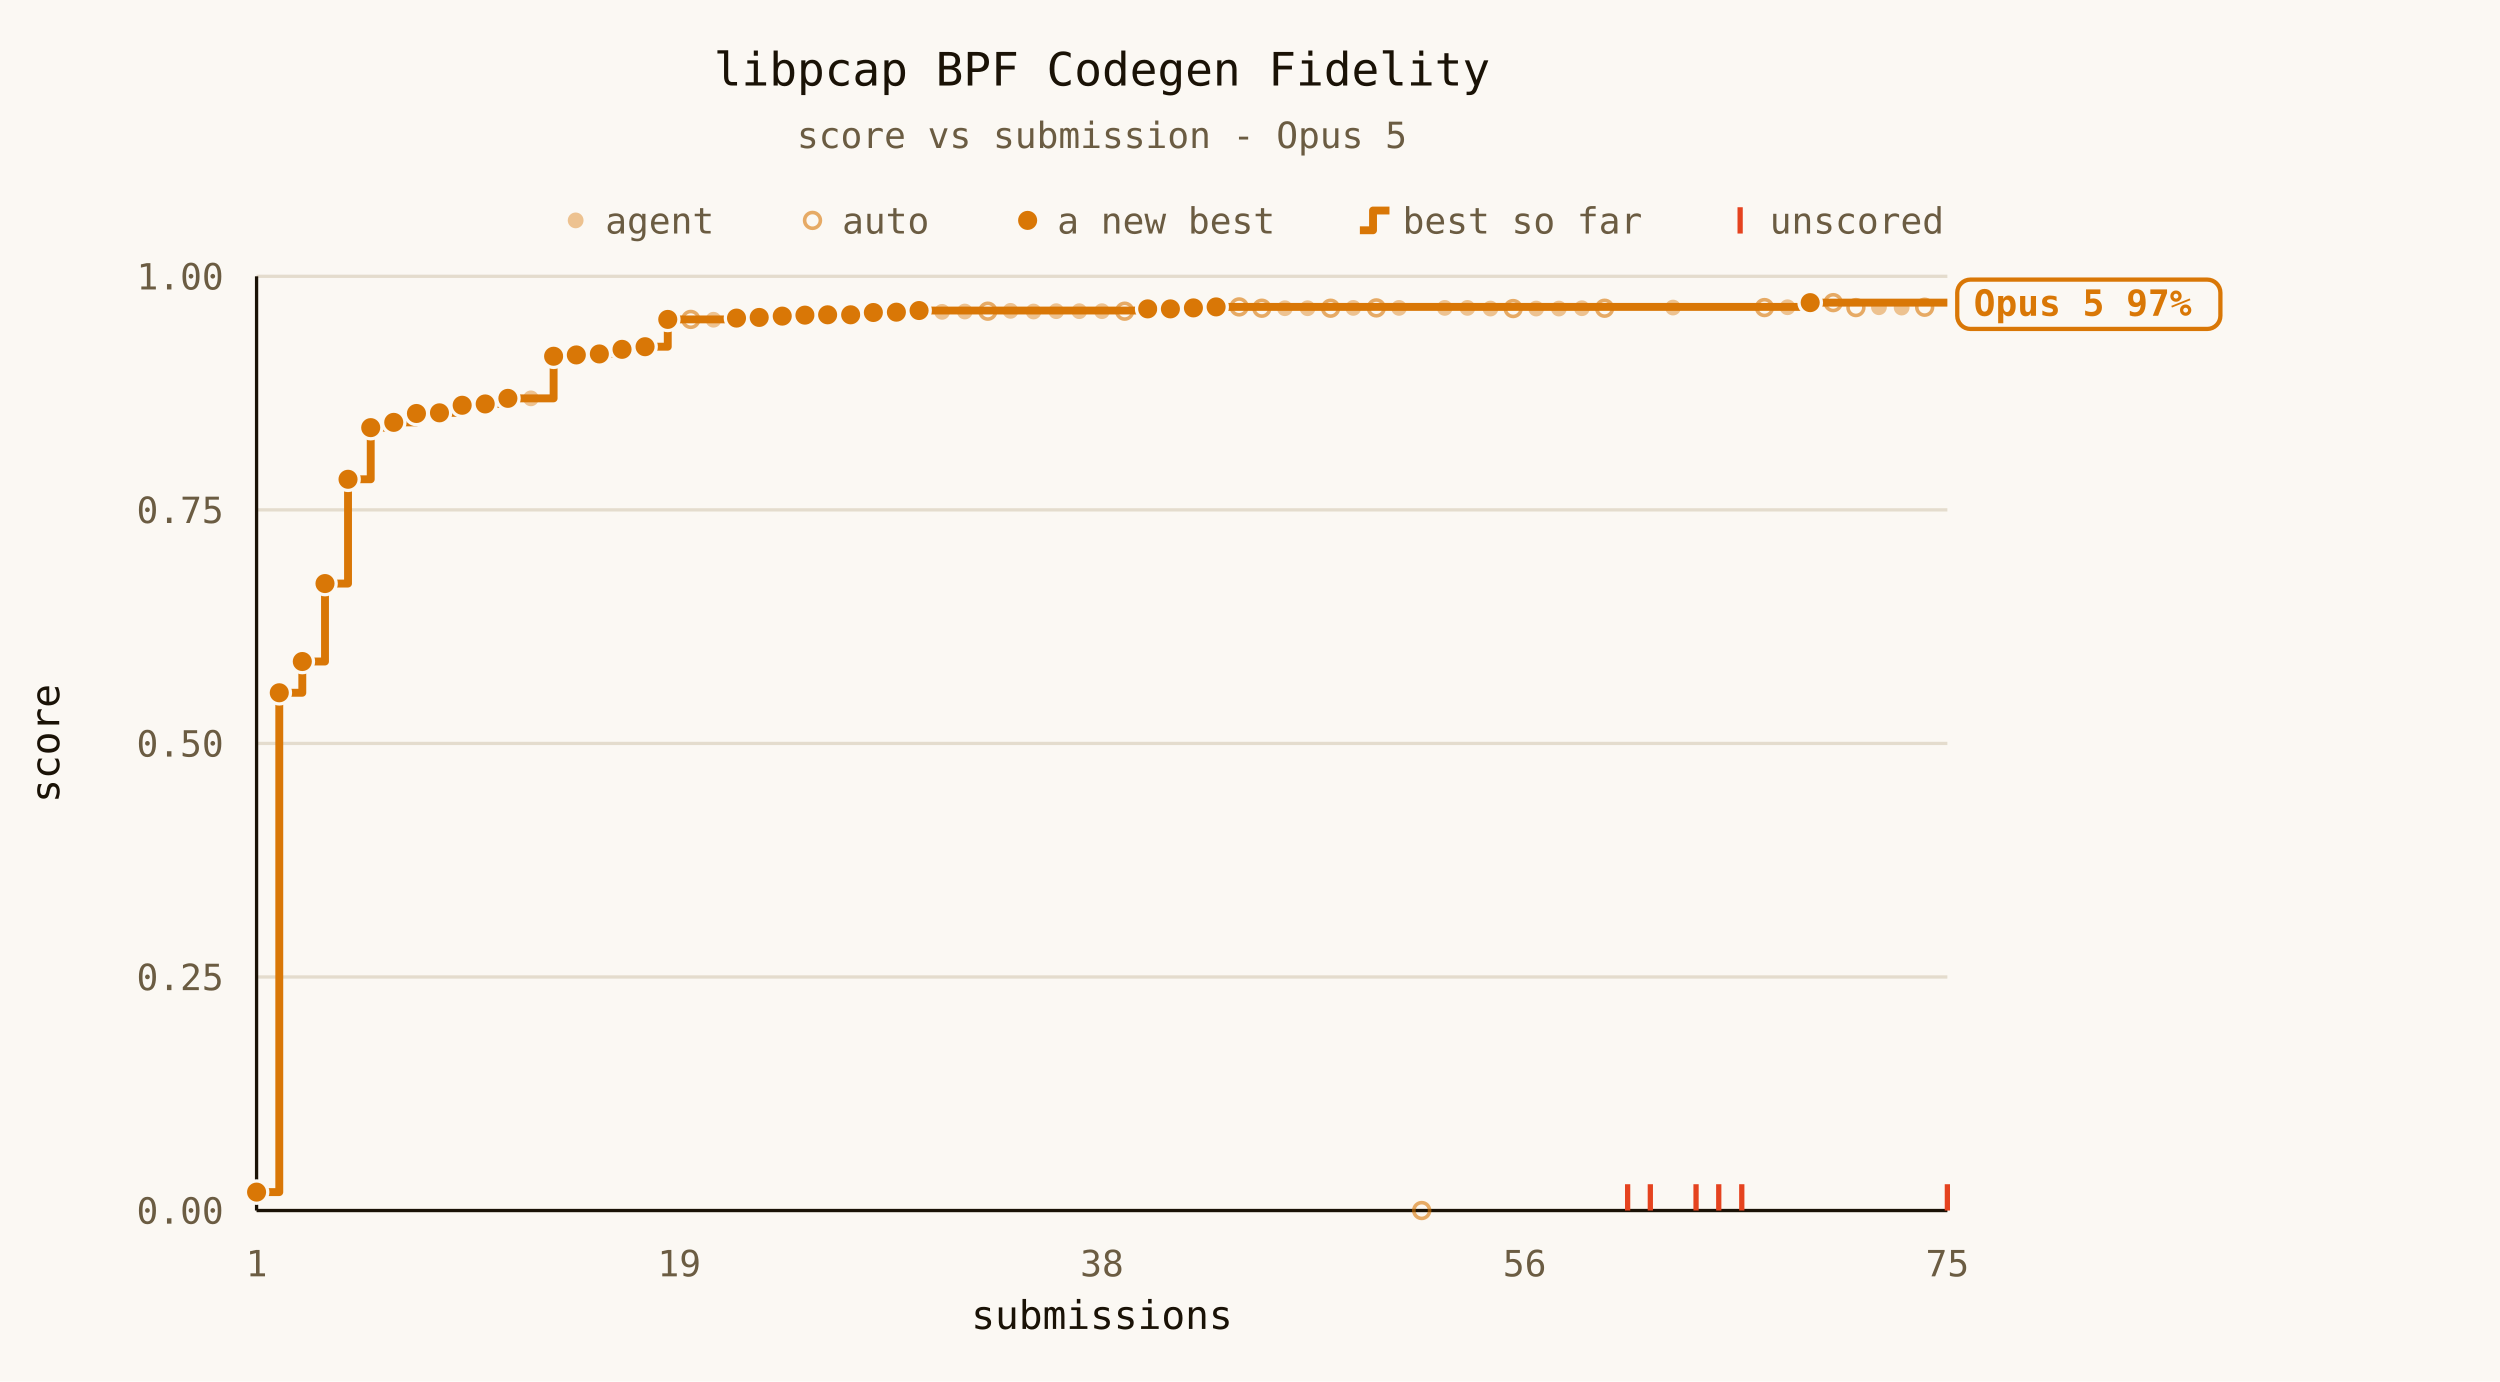
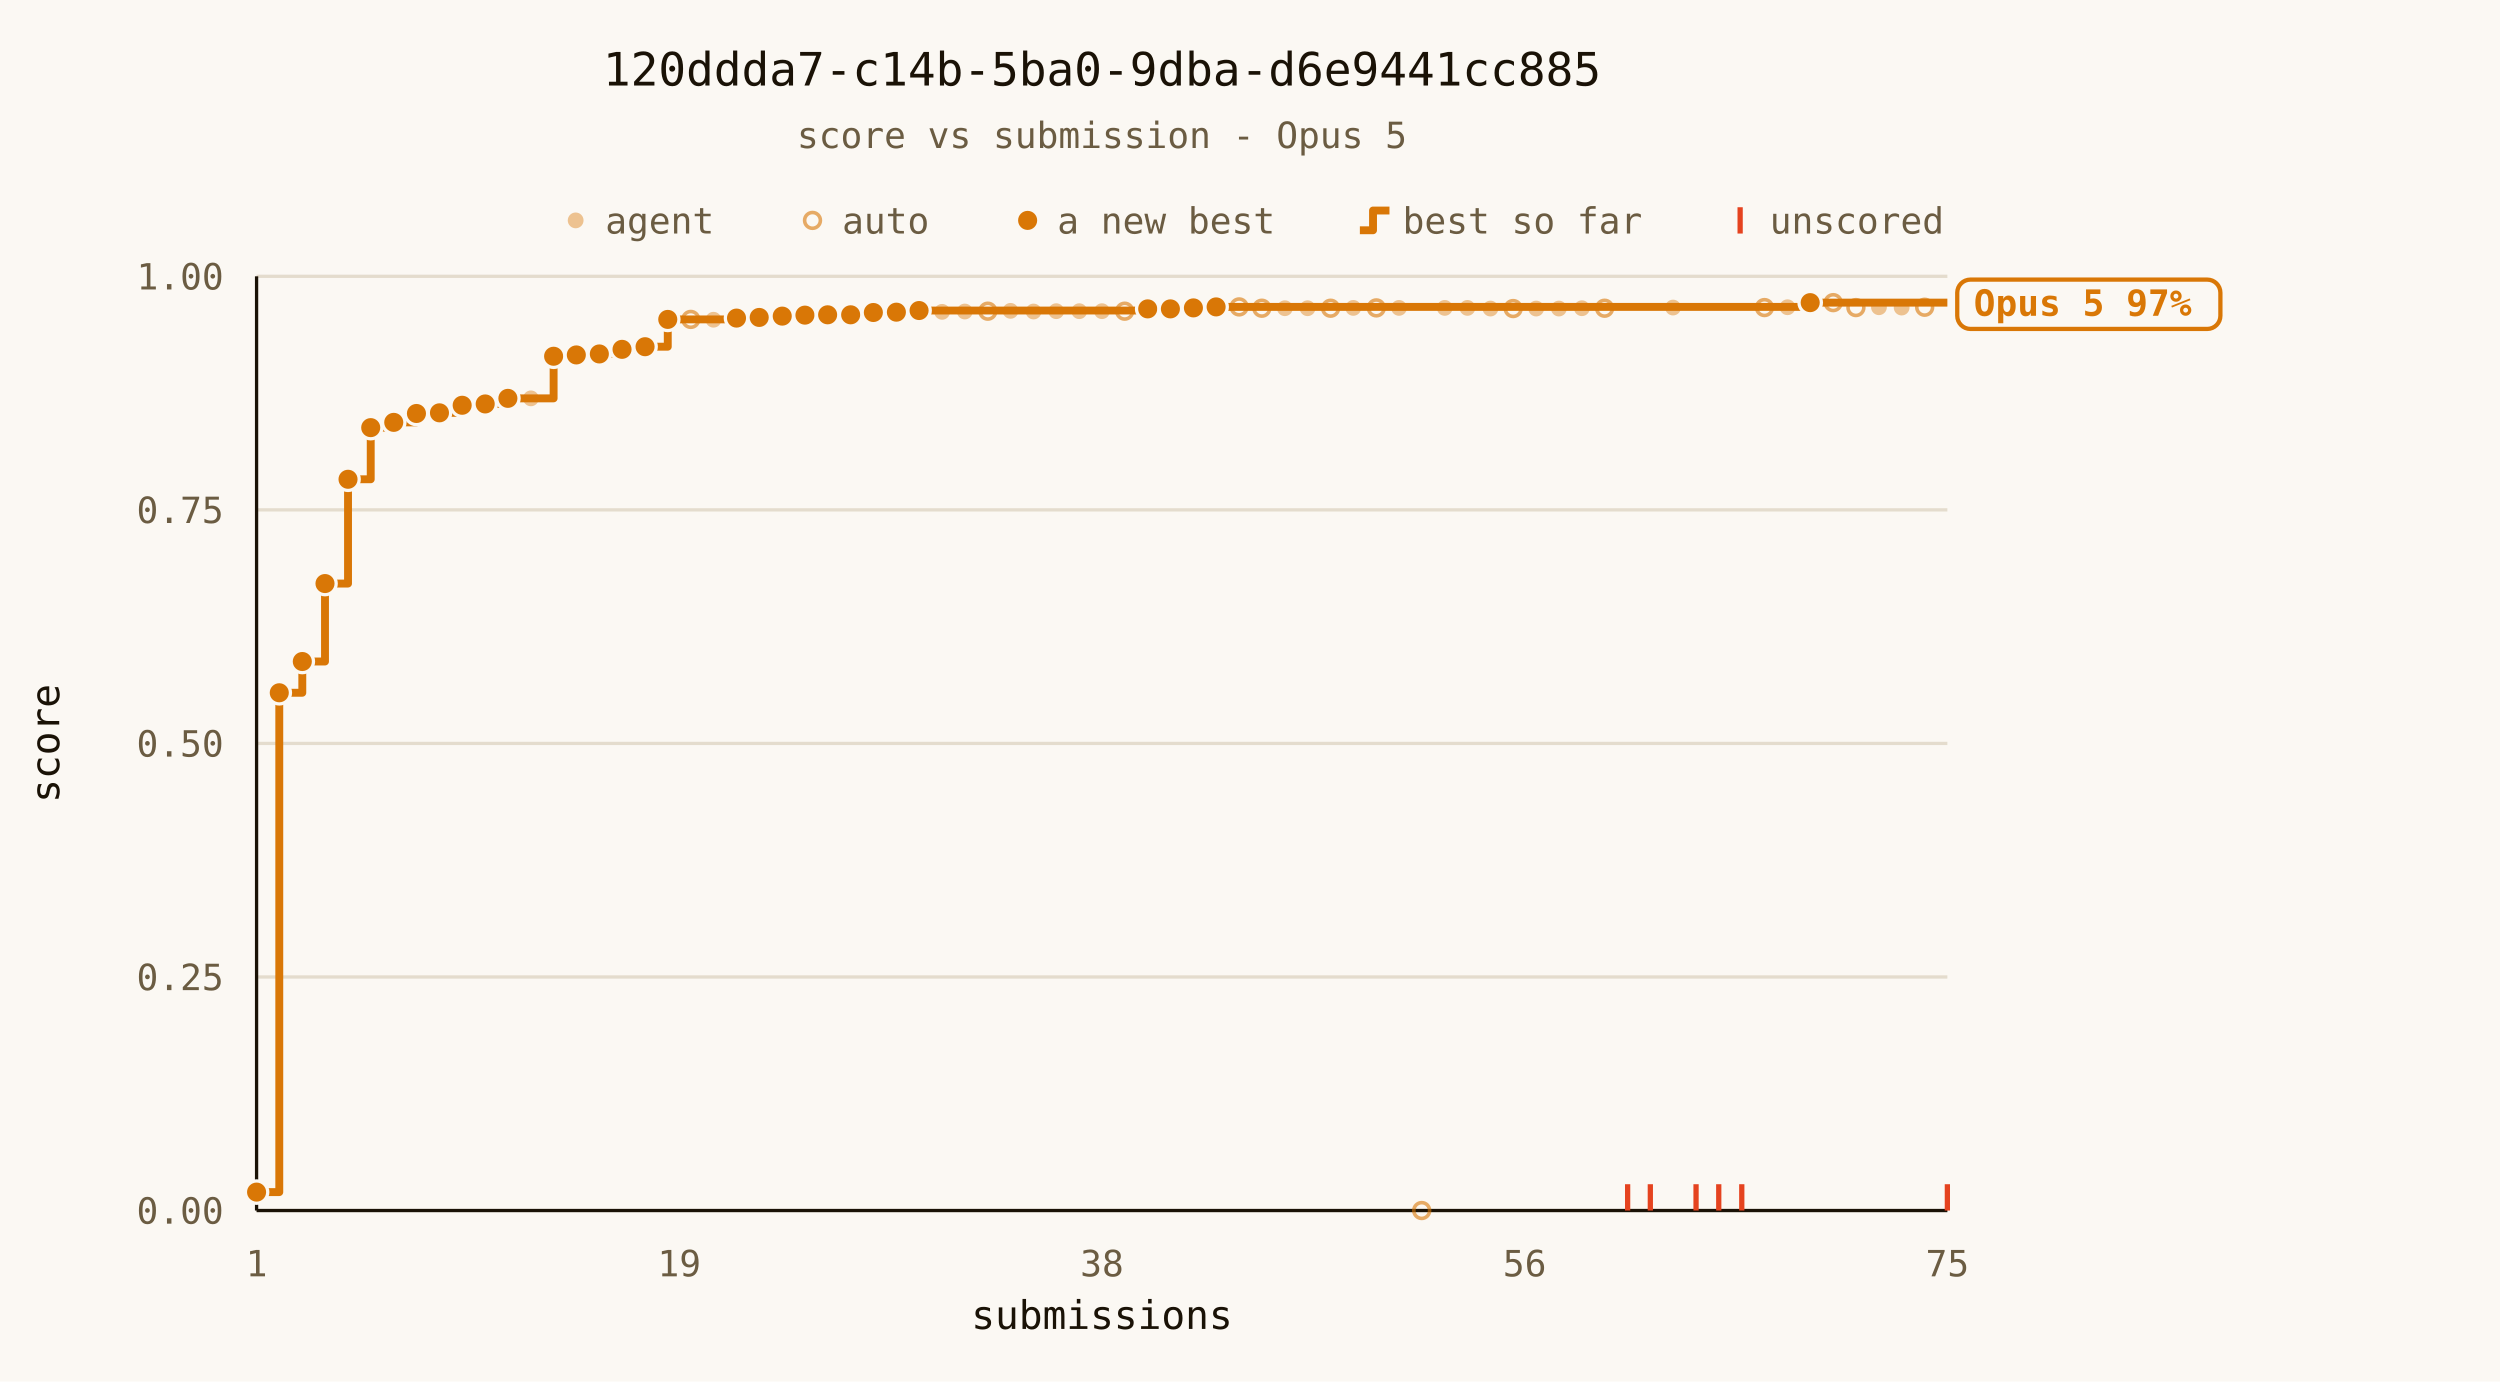
<svg xmlns="http://www.w3.org/2000/svg" width="760" height="420" viewBox="0 0 760 420" font-family="monospace">
  <rect width="760" height="420" fill="#fbf8f3" />
-   <text x="335" y="26" text-anchor="middle" font-size="14" fill="#1a1206">libpcap BPF Codegen Fidelity</text>
+   <text x="335" y="26" text-anchor="middle" font-size="14" fill="#1a1206">120ddda7-c14b-5ba0-9dba-d6e9441cc885</text>
  <text x="335" y="45" text-anchor="middle" font-size="11" fill="#6b5c42">score vs submission - Opus 5</text>
  <line x1="78" y1="368.0" x2="592" y2="368.0" stroke="#e4dccd" stroke-width="1" />
  <text x="68" y="372.0" text-anchor="end" font-size="11" fill="#6b5c42">0.00</text>
  <line x1="78" y1="297.0" x2="592" y2="297.0" stroke="#e4dccd" stroke-width="1" />
  <text x="68" y="301.0" text-anchor="end" font-size="11" fill="#6b5c42">0.25</text>
  <line x1="78" y1="226.0" x2="592" y2="226.0" stroke="#e4dccd" stroke-width="1" />
  <text x="68" y="230.0" text-anchor="end" font-size="11" fill="#6b5c42">0.50</text>
  <line x1="78" y1="155.0" x2="592" y2="155.0" stroke="#e4dccd" stroke-width="1" />
  <text x="68" y="159.0" text-anchor="end" font-size="11" fill="#6b5c42">0.75</text>
  <line x1="78" y1="84.0" x2="592" y2="84.0" stroke="#e4dccd" stroke-width="1" />
  <text x="68" y="88.0" text-anchor="end" font-size="11" fill="#6b5c42">1.00</text>
  <text x="78.0" y="388" text-anchor="middle" font-size="11" fill="#6b5c42">1</text>
  <text x="206.5" y="388" text-anchor="middle" font-size="11" fill="#6b5c42">19</text>
  <text x="335.0" y="388" text-anchor="middle" font-size="11" fill="#6b5c42">38</text>
  <text x="463.5" y="388" text-anchor="middle" font-size="11" fill="#6b5c42">56</text>
  <text x="592.0" y="388" text-anchor="middle" font-size="11" fill="#6b5c42">75</text>
  <line x1="78" y1="84" x2="78" y2="368" stroke="#1a1206" />
  <line x1="78" y1="368" x2="592" y2="368" stroke="#1a1206" />
  <text x="335" y="404" text-anchor="middle" font-size="12" fill="#1a1206">submissions</text>
  <text x="18" y="226" font-size="12" fill="#1a1206" transform="rotate(-90 18 226)" text-anchor="middle">score</text>
  <circle cx="175.0" cy="67.0" r="2.4" fill="#d97706" opacity="0.42" />
  <text x="184.0" y="71.0" font-size="11" fill="#6b5c42">agent</text>
  <circle cx="247.0" cy="67.0" r="2.4" fill="none" stroke="#d97706" stroke-width="1.1" opacity="0.6" />
  <text x="256.0" y="71.0" font-size="11" fill="#6b5c42">auto</text>
  <circle cx="312.4" cy="67.0" r="3.4" fill="#d97706" stroke="#fbf8f3" stroke-width="1" />
  <text x="321.4" y="71.0" font-size="11" fill="#6b5c42">a new best</text>
  <path d="M 413.4 70.0 L 417.4 70.0 L 417.4 64.0 L 422.4 64.0" fill="none" stroke="#d97706" stroke-width="2.4" stroke-linejoin="round" />
  <text x="426.4" y="71.0" font-size="11" fill="#6b5c42">best so far</text>
  <line x1="529.0" y1="71.0" x2="529.0" y2="63.0" stroke="#e5431f" stroke-width="1.6" />
  <text x="538.0" y="71.0" font-size="11" fill="#6b5c42">unscored</text>
  <circle cx="78.0" cy="362.4" r="2.4" fill="none" stroke="#d97706" stroke-width="1.1" opacity="0.6" />
  <circle cx="84.9" cy="210.6" r="2.4" fill="none" stroke="#d97706" stroke-width="1.1" opacity="0.6" />
  <circle cx="91.9" cy="201.1" r="2.4" fill="#d97706" opacity="0.42" />
  <circle cx="98.8" cy="177.4" r="2.4" fill="#d97706" opacity="0.42" />
  <circle cx="105.8" cy="145.7" r="2.4" fill="#d97706" opacity="0.42" />
  <circle cx="112.7" cy="130.0" r="2.4" fill="#d97706" opacity="0.42" />
  <circle cx="119.7" cy="128.4" r="2.4" fill="#d97706" opacity="0.42" />
  <circle cx="126.6" cy="125.7" r="2.4" fill="#d97706" opacity="0.42" />
  <circle cx="133.6" cy="125.5" r="2.4" fill="none" stroke="#d97706" stroke-width="1.1" opacity="0.6" />
  <circle cx="140.5" cy="123.2" r="2.4" fill="#d97706" opacity="0.42" />
  <circle cx="147.5" cy="122.8" r="2.4" fill="#d97706" opacity="0.42" />
  <circle cx="154.4" cy="121.1" r="2.4" fill="#d97706" opacity="0.42" />
  <circle cx="161.4" cy="121.1" r="2.4" fill="#d97706" opacity="0.42" />
  <circle cx="168.3" cy="108.3" r="2.4" fill="none" stroke="#d97706" stroke-width="1.1" opacity="0.6" />
  <circle cx="175.2" cy="107.9" r="2.4" fill="#d97706" opacity="0.42" />
  <circle cx="182.2" cy="107.6" r="2.4" fill="none" stroke="#d97706" stroke-width="1.1" opacity="0.6" />
  <circle cx="189.1" cy="106.2" r="2.4" fill="#d97706" opacity="0.42" />
  <circle cx="196.1" cy="105.4" r="2.4" fill="#d97706" opacity="0.42" />
  <circle cx="203.0" cy="97.1" r="2.4" fill="#d97706" opacity="0.42" />
  <circle cx="210.0" cy="97.1" r="2.4" fill="none" stroke="#d97706" stroke-width="1.1" opacity="0.6" />
  <circle cx="216.9" cy="97.2" r="2.4" fill="#d97706" opacity="0.42" />
  <circle cx="223.9" cy="96.7" r="2.4" fill="#d97706" opacity="0.42" />
  <circle cx="230.8" cy="96.5" r="2.4" fill="none" stroke="#d97706" stroke-width="1.1" opacity="0.6" />
  <circle cx="237.8" cy="96.1" r="2.4" fill="#d97706" opacity="0.42" />
  <circle cx="244.7" cy="95.8" r="2.4" fill="#d97706" opacity="0.42" />
  <circle cx="251.6" cy="95.7" r="2.4" fill="#d97706" opacity="0.42" />
  <circle cx="258.6" cy="95.7" r="2.4" fill="#d97706" opacity="0.42" />
  <circle cx="265.5" cy="95.0" r="2.4" fill="#d97706" opacity="0.42" />
  <circle cx="272.5" cy="94.9" r="2.4" fill="none" stroke="#d97706" stroke-width="1.1" opacity="0.6" />
  <circle cx="279.4" cy="94.4" r="2.4" fill="#d97706" opacity="0.42" />
  <circle cx="286.4" cy="94.8" r="2.4" fill="#d97706" opacity="0.42" />
  <circle cx="293.3" cy="94.7" r="2.4" fill="#d97706" opacity="0.42" />
  <circle cx="300.3" cy="94.6" r="2.4" fill="none" stroke="#d97706" stroke-width="1.1" opacity="0.6" />
  <circle cx="307.2" cy="94.5" r="2.4" fill="#d97706" opacity="0.42" />
  <circle cx="314.2" cy="94.7" r="2.4" fill="#d97706" opacity="0.42" />
  <circle cx="321.1" cy="94.6" r="2.4" fill="#d97706" opacity="0.42" />
  <circle cx="328.1" cy="94.6" r="2.4" fill="#d97706" opacity="0.42" />
  <circle cx="335.0" cy="94.6" r="2.4" fill="#d97706" opacity="0.42" />
  <circle cx="341.9" cy="94.6" r="2.4" fill="none" stroke="#d97706" stroke-width="1.1" opacity="0.6" />
  <circle cx="348.9" cy="93.9" r="2.4" fill="#d97706" opacity="0.42" />
  <circle cx="355.8" cy="93.9" r="2.4" fill="#d97706" opacity="0.42" />
  <circle cx="362.8" cy="93.6" r="2.4" fill="#d97706" opacity="0.42" />
  <circle cx="369.7" cy="93.3" r="2.4" fill="#d97706" opacity="0.42" />
  <circle cx="376.7" cy="93.3" r="2.4" fill="none" stroke="#d97706" stroke-width="1.1" opacity="0.6" />
  <circle cx="383.6" cy="93.7" r="2.4" fill="none" stroke="#d97706" stroke-width="1.1" opacity="0.6" />
  <circle cx="390.6" cy="93.7" r="2.4" fill="#d97706" opacity="0.42" />
  <circle cx="397.5" cy="93.7" r="2.4" fill="#d97706" opacity="0.42" />
  <circle cx="404.5" cy="93.7" r="2.4" fill="none" stroke="#d97706" stroke-width="1.1" opacity="0.6" />
  <circle cx="411.4" cy="93.6" r="2.4" fill="#d97706" opacity="0.42" />
  <circle cx="418.4" cy="93.6" r="2.4" fill="none" stroke="#d97706" stroke-width="1.1" opacity="0.6" />
  <circle cx="425.3" cy="93.6" r="2.4" fill="#d97706" opacity="0.42" />
  <circle cx="432.2" cy="368.0" r="2.4" fill="none" stroke="#d97706" stroke-width="1.1" opacity="0.6" />
  <circle cx="439.2" cy="93.6" r="2.4" fill="#d97706" opacity="0.42" />
  <circle cx="446.1" cy="93.6" r="2.4" fill="#d97706" opacity="0.42" />
  <circle cx="453.1" cy="93.8" r="2.4" fill="#d97706" opacity="0.42" />
  <circle cx="460.0" cy="93.8" r="2.4" fill="none" stroke="#d97706" stroke-width="1.1" opacity="0.6" />
  <circle cx="467.0" cy="93.8" r="2.4" fill="#d97706" opacity="0.42" />
  <circle cx="473.9" cy="93.8" r="2.4" fill="#d97706" opacity="0.42" />
  <circle cx="480.9" cy="93.7" r="2.4" fill="#d97706" opacity="0.42" />
  <circle cx="487.8" cy="93.7" r="2.4" fill="none" stroke="#d97706" stroke-width="1.1" opacity="0.6" />
  <circle cx="508.6" cy="93.5" r="2.4" fill="#d97706" opacity="0.42" />
  <circle cx="536.4" cy="93.5" r="2.4" fill="none" stroke="#d97706" stroke-width="1.1" opacity="0.6" />
  <circle cx="543.4" cy="93.4" r="2.4" fill="#d97706" opacity="0.42" />
  <circle cx="550.3" cy="92.0" r="2.4" fill="#d97706" opacity="0.42" />
  <circle cx="557.3" cy="92.0" r="2.4" fill="none" stroke="#d97706" stroke-width="1.1" opacity="0.6" />
  <circle cx="564.2" cy="93.5" r="2.4" fill="none" stroke="#d97706" stroke-width="1.1" opacity="0.6" />
  <circle cx="571.2" cy="93.4" r="2.4" fill="#d97706" opacity="0.42" />
  <circle cx="578.1" cy="93.5" r="2.4" fill="#d97706" opacity="0.42" />
  <circle cx="585.1" cy="93.4" r="2.4" fill="none" stroke="#d97706" stroke-width="1.1" opacity="0.6" />
  <line x1="494.8" y1="368" x2="494.8" y2="360" stroke="#e5431f" stroke-width="1.6" />
  <line x1="501.7" y1="368" x2="501.7" y2="360" stroke="#e5431f" stroke-width="1.6" />
  <line x1="515.6" y1="368" x2="515.6" y2="360" stroke="#e5431f" stroke-width="1.6" />
  <line x1="522.5" y1="368" x2="522.5" y2="360" stroke="#e5431f" stroke-width="1.6" />
  <line x1="529.5" y1="368" x2="529.5" y2="360" stroke="#e5431f" stroke-width="1.6" />
  <line x1="592.0" y1="368" x2="592.0" y2="360" stroke="#e5431f" stroke-width="1.6" />
  <path d="M 78.0 362.4 L 84.9 362.4 L 84.9 210.6 L 91.9 210.6 L 91.9 201.1 L 98.8 201.1 L 98.8 177.4 L 105.8 177.4 L 105.8 145.7 L 112.7 145.7 L 112.7 130.0 L 119.7 130.0 L 119.7 128.4 L 126.6 128.4 L 126.6 125.7 L 133.6 125.7 L 133.6 125.5 L 140.5 125.5 L 140.5 123.2 L 147.5 123.2 L 147.5 122.8 L 154.4 122.8 L 154.4 121.1 L 168.3 121.1 L 168.3 108.3 L 175.2 108.3 L 175.2 107.9 L 182.2 107.9 L 182.2 107.6 L 189.1 107.6 L 189.1 106.2 L 196.1 106.2 L 196.1 105.4 L 203.0 105.4 L 203.0 97.1 L 223.9 97.1 L 223.9 96.7 L 230.8 96.7 L 230.8 96.5 L 237.8 96.5 L 237.8 96.1 L 244.7 96.1 L 244.7 95.8 L 251.6 95.8 L 251.6 95.7 L 258.6 95.7 L 258.6 95.7 L 265.5 95.7 L 265.5 95.0 L 272.5 95.0 L 272.5 94.9 L 279.4 94.9 L 279.4 94.4 L 348.9 94.4 L 348.9 93.9 L 355.8 93.9 L 355.8 93.9 L 362.8 93.9 L 362.8 93.6 L 369.7 93.6 L 369.7 93.3 L 550.3 93.3 L 550.3 92.0 L 592 92.0" fill="none" stroke="#d97706" stroke-width="2.4" stroke-linejoin="round" />
  <circle cx="78.0" cy="362.4" r="3.4" fill="#d97706" stroke="#fbf8f3" stroke-width="1" />
  <circle cx="84.9" cy="210.6" r="3.4" fill="#d97706" stroke="#fbf8f3" stroke-width="1" />
  <circle cx="91.9" cy="201.1" r="3.4" fill="#d97706" stroke="#fbf8f3" stroke-width="1" />
  <circle cx="98.8" cy="177.4" r="3.4" fill="#d97706" stroke="#fbf8f3" stroke-width="1" />
  <circle cx="105.8" cy="145.7" r="3.4" fill="#d97706" stroke="#fbf8f3" stroke-width="1" />
  <circle cx="112.7" cy="130.0" r="3.4" fill="#d97706" stroke="#fbf8f3" stroke-width="1" />
  <circle cx="119.7" cy="128.4" r="3.4" fill="#d97706" stroke="#fbf8f3" stroke-width="1" />
  <circle cx="126.6" cy="125.7" r="3.4" fill="#d97706" stroke="#fbf8f3" stroke-width="1" />
  <circle cx="133.6" cy="125.5" r="3.4" fill="#d97706" stroke="#fbf8f3" stroke-width="1" />
  <circle cx="140.5" cy="123.2" r="3.4" fill="#d97706" stroke="#fbf8f3" stroke-width="1" />
  <circle cx="147.5" cy="122.8" r="3.4" fill="#d97706" stroke="#fbf8f3" stroke-width="1" />
  <circle cx="154.4" cy="121.1" r="3.4" fill="#d97706" stroke="#fbf8f3" stroke-width="1" />
  <circle cx="168.3" cy="108.3" r="3.4" fill="#d97706" stroke="#fbf8f3" stroke-width="1" />
  <circle cx="175.2" cy="107.9" r="3.4" fill="#d97706" stroke="#fbf8f3" stroke-width="1" />
  <circle cx="182.2" cy="107.6" r="3.4" fill="#d97706" stroke="#fbf8f3" stroke-width="1" />
  <circle cx="189.1" cy="106.2" r="3.4" fill="#d97706" stroke="#fbf8f3" stroke-width="1" />
  <circle cx="196.1" cy="105.4" r="3.4" fill="#d97706" stroke="#fbf8f3" stroke-width="1" />
  <circle cx="203.0" cy="97.1" r="3.4" fill="#d97706" stroke="#fbf8f3" stroke-width="1" />
  <circle cx="223.9" cy="96.7" r="3.4" fill="#d97706" stroke="#fbf8f3" stroke-width="1" />
  <circle cx="230.8" cy="96.5" r="3.4" fill="#d97706" stroke="#fbf8f3" stroke-width="1" />
  <circle cx="237.8" cy="96.1" r="3.4" fill="#d97706" stroke="#fbf8f3" stroke-width="1" />
  <circle cx="244.7" cy="95.8" r="3.4" fill="#d97706" stroke="#fbf8f3" stroke-width="1" />
  <circle cx="251.6" cy="95.7" r="3.4" fill="#d97706" stroke="#fbf8f3" stroke-width="1" />
  <circle cx="258.6" cy="95.7" r="3.4" fill="#d97706" stroke="#fbf8f3" stroke-width="1" />
  <circle cx="265.5" cy="95.0" r="3.4" fill="#d97706" stroke="#fbf8f3" stroke-width="1" />
  <circle cx="272.5" cy="94.9" r="3.4" fill="#d97706" stroke="#fbf8f3" stroke-width="1" />
  <circle cx="279.4" cy="94.4" r="3.4" fill="#d97706" stroke="#fbf8f3" stroke-width="1" />
  <circle cx="348.9" cy="93.9" r="3.4" fill="#d97706" stroke="#fbf8f3" stroke-width="1" />
  <circle cx="355.8" cy="93.9" r="3.4" fill="#d97706" stroke="#fbf8f3" stroke-width="1" />
  <circle cx="362.8" cy="93.6" r="3.4" fill="#d97706" stroke="#fbf8f3" stroke-width="1" />
  <circle cx="369.7" cy="93.3" r="3.4" fill="#d97706" stroke="#fbf8f3" stroke-width="1" />
  <circle cx="550.3" cy="92.0" r="3.4" fill="#d97706" stroke="#fbf8f3" stroke-width="1" />
  <rect x="595" y="85.0" width="80" height="15" rx="4" fill="#fbf8f3" stroke="#d97706" stroke-width="1.3" />
  <text x="600.0" y="96.0" font-size="11" fill="#d97706" font-weight="bold">Opus 5 97%</text>
</svg>
